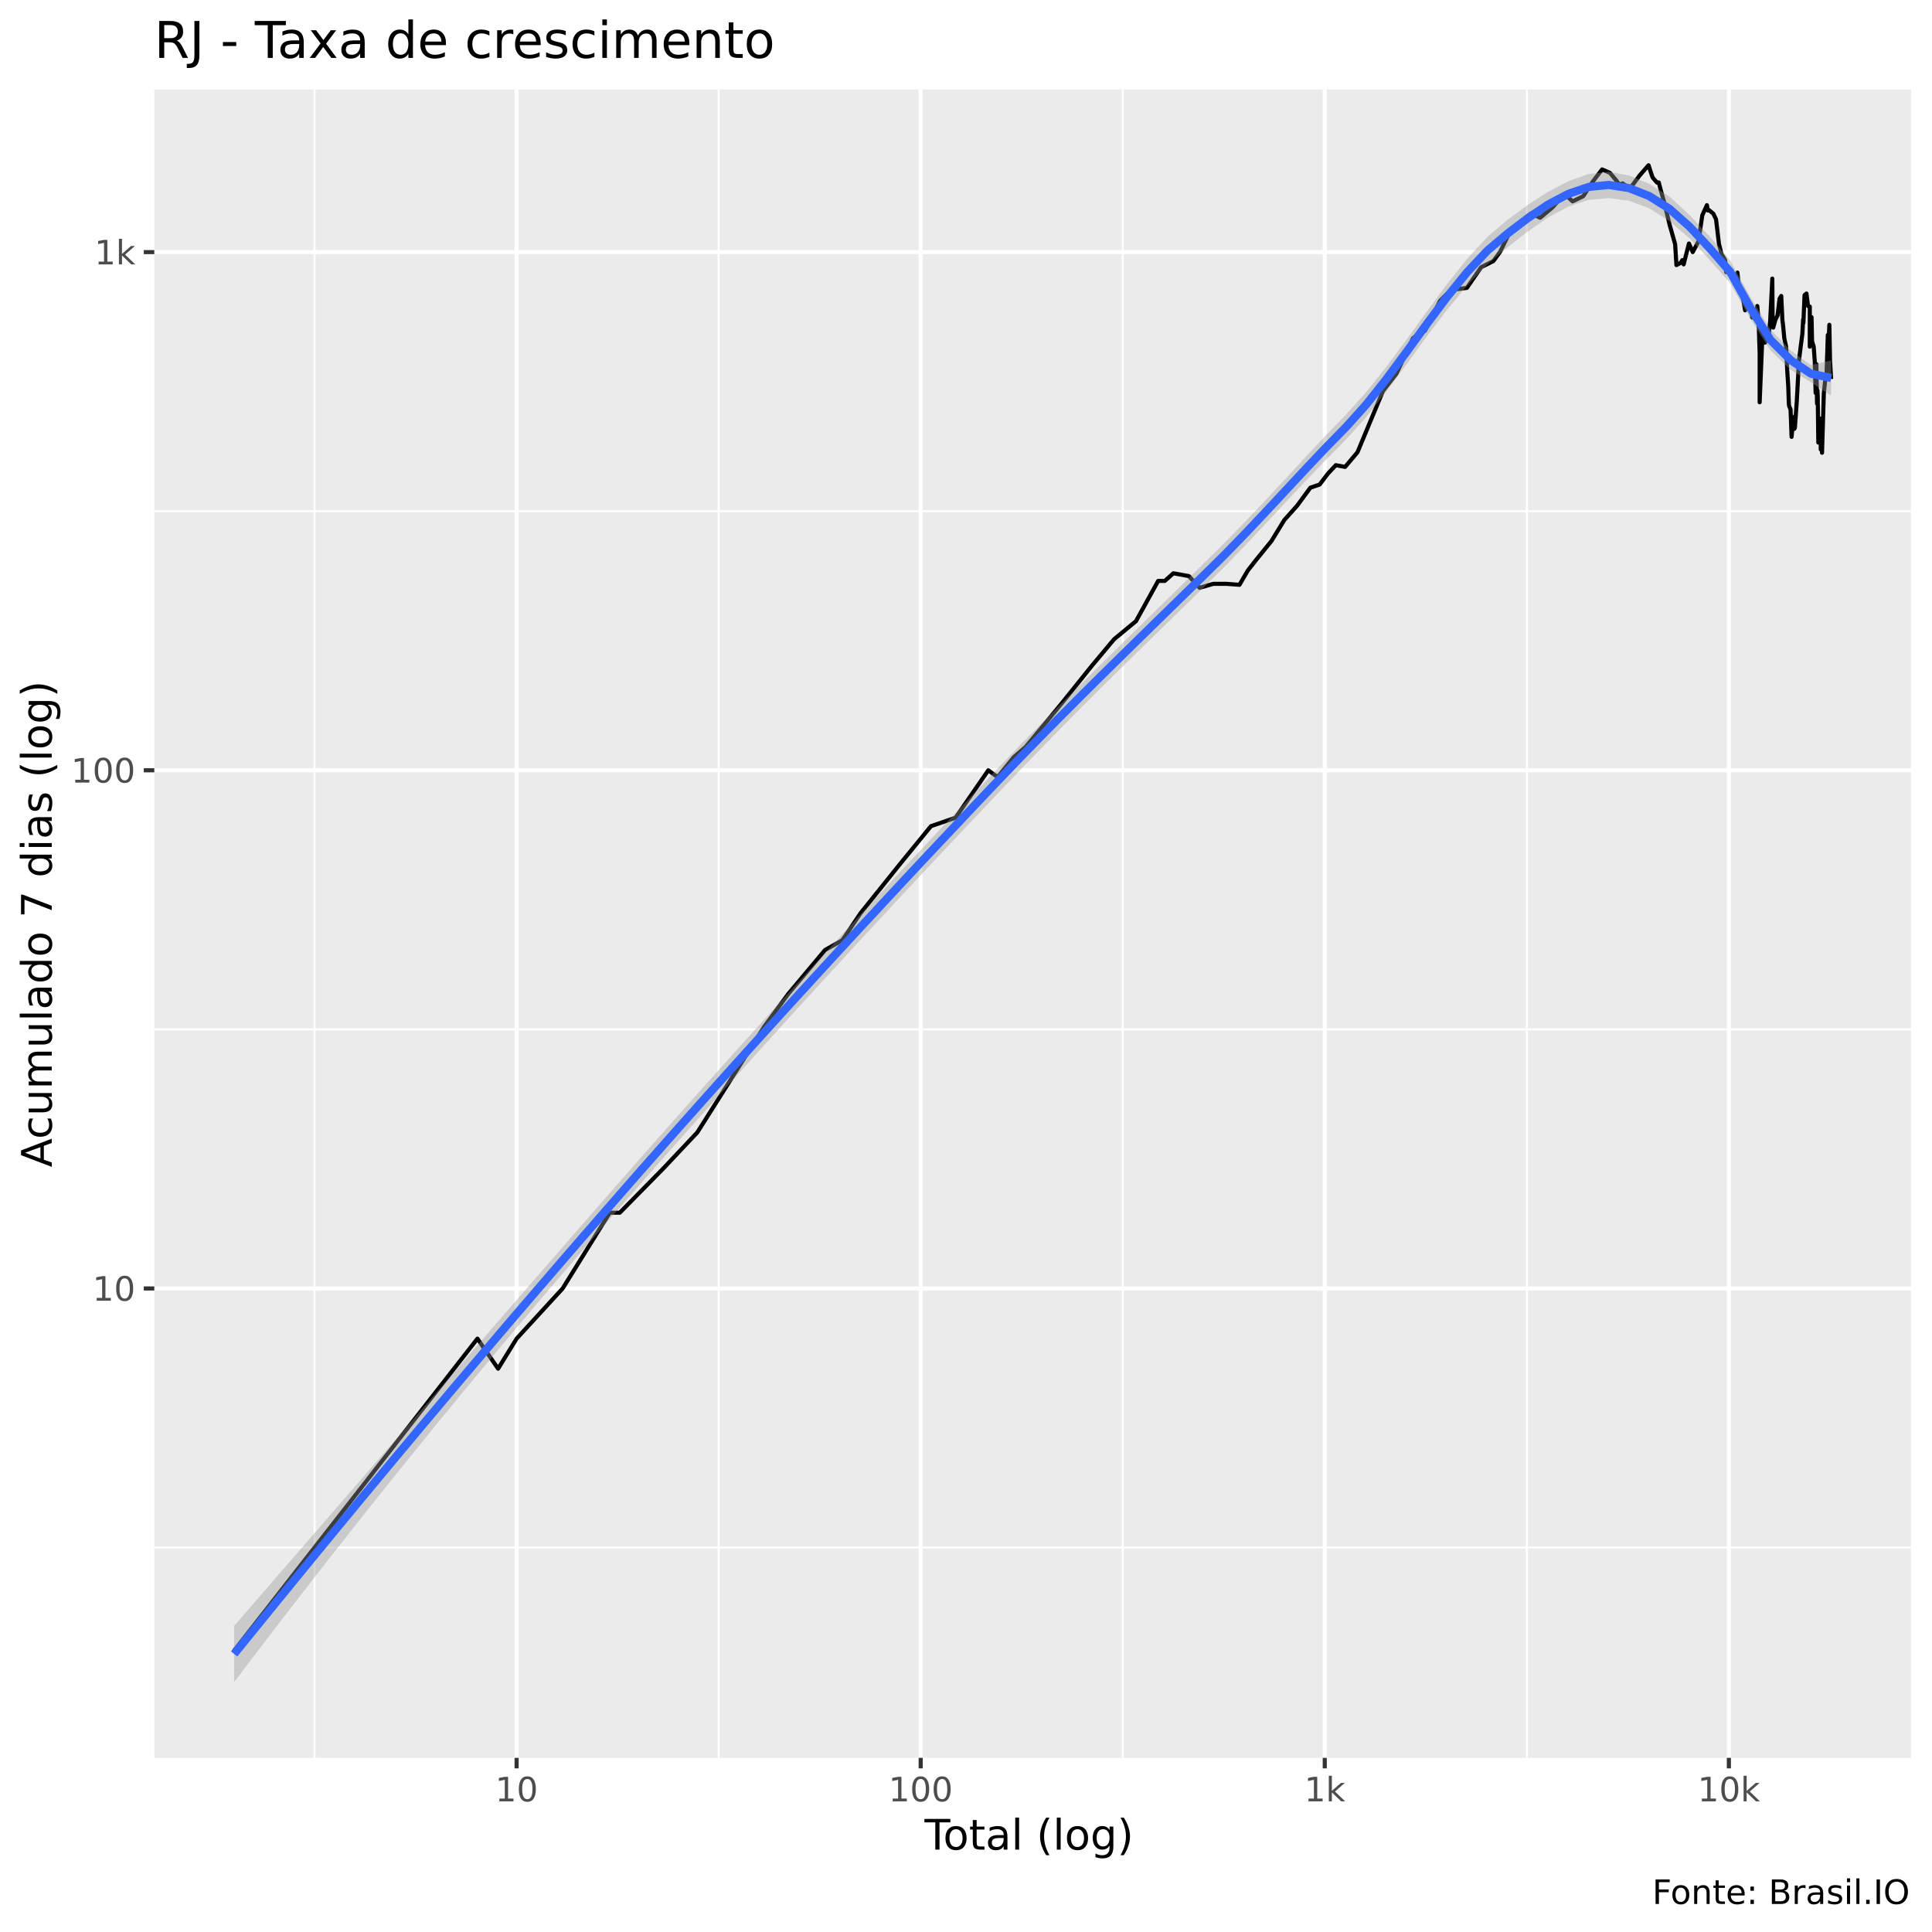
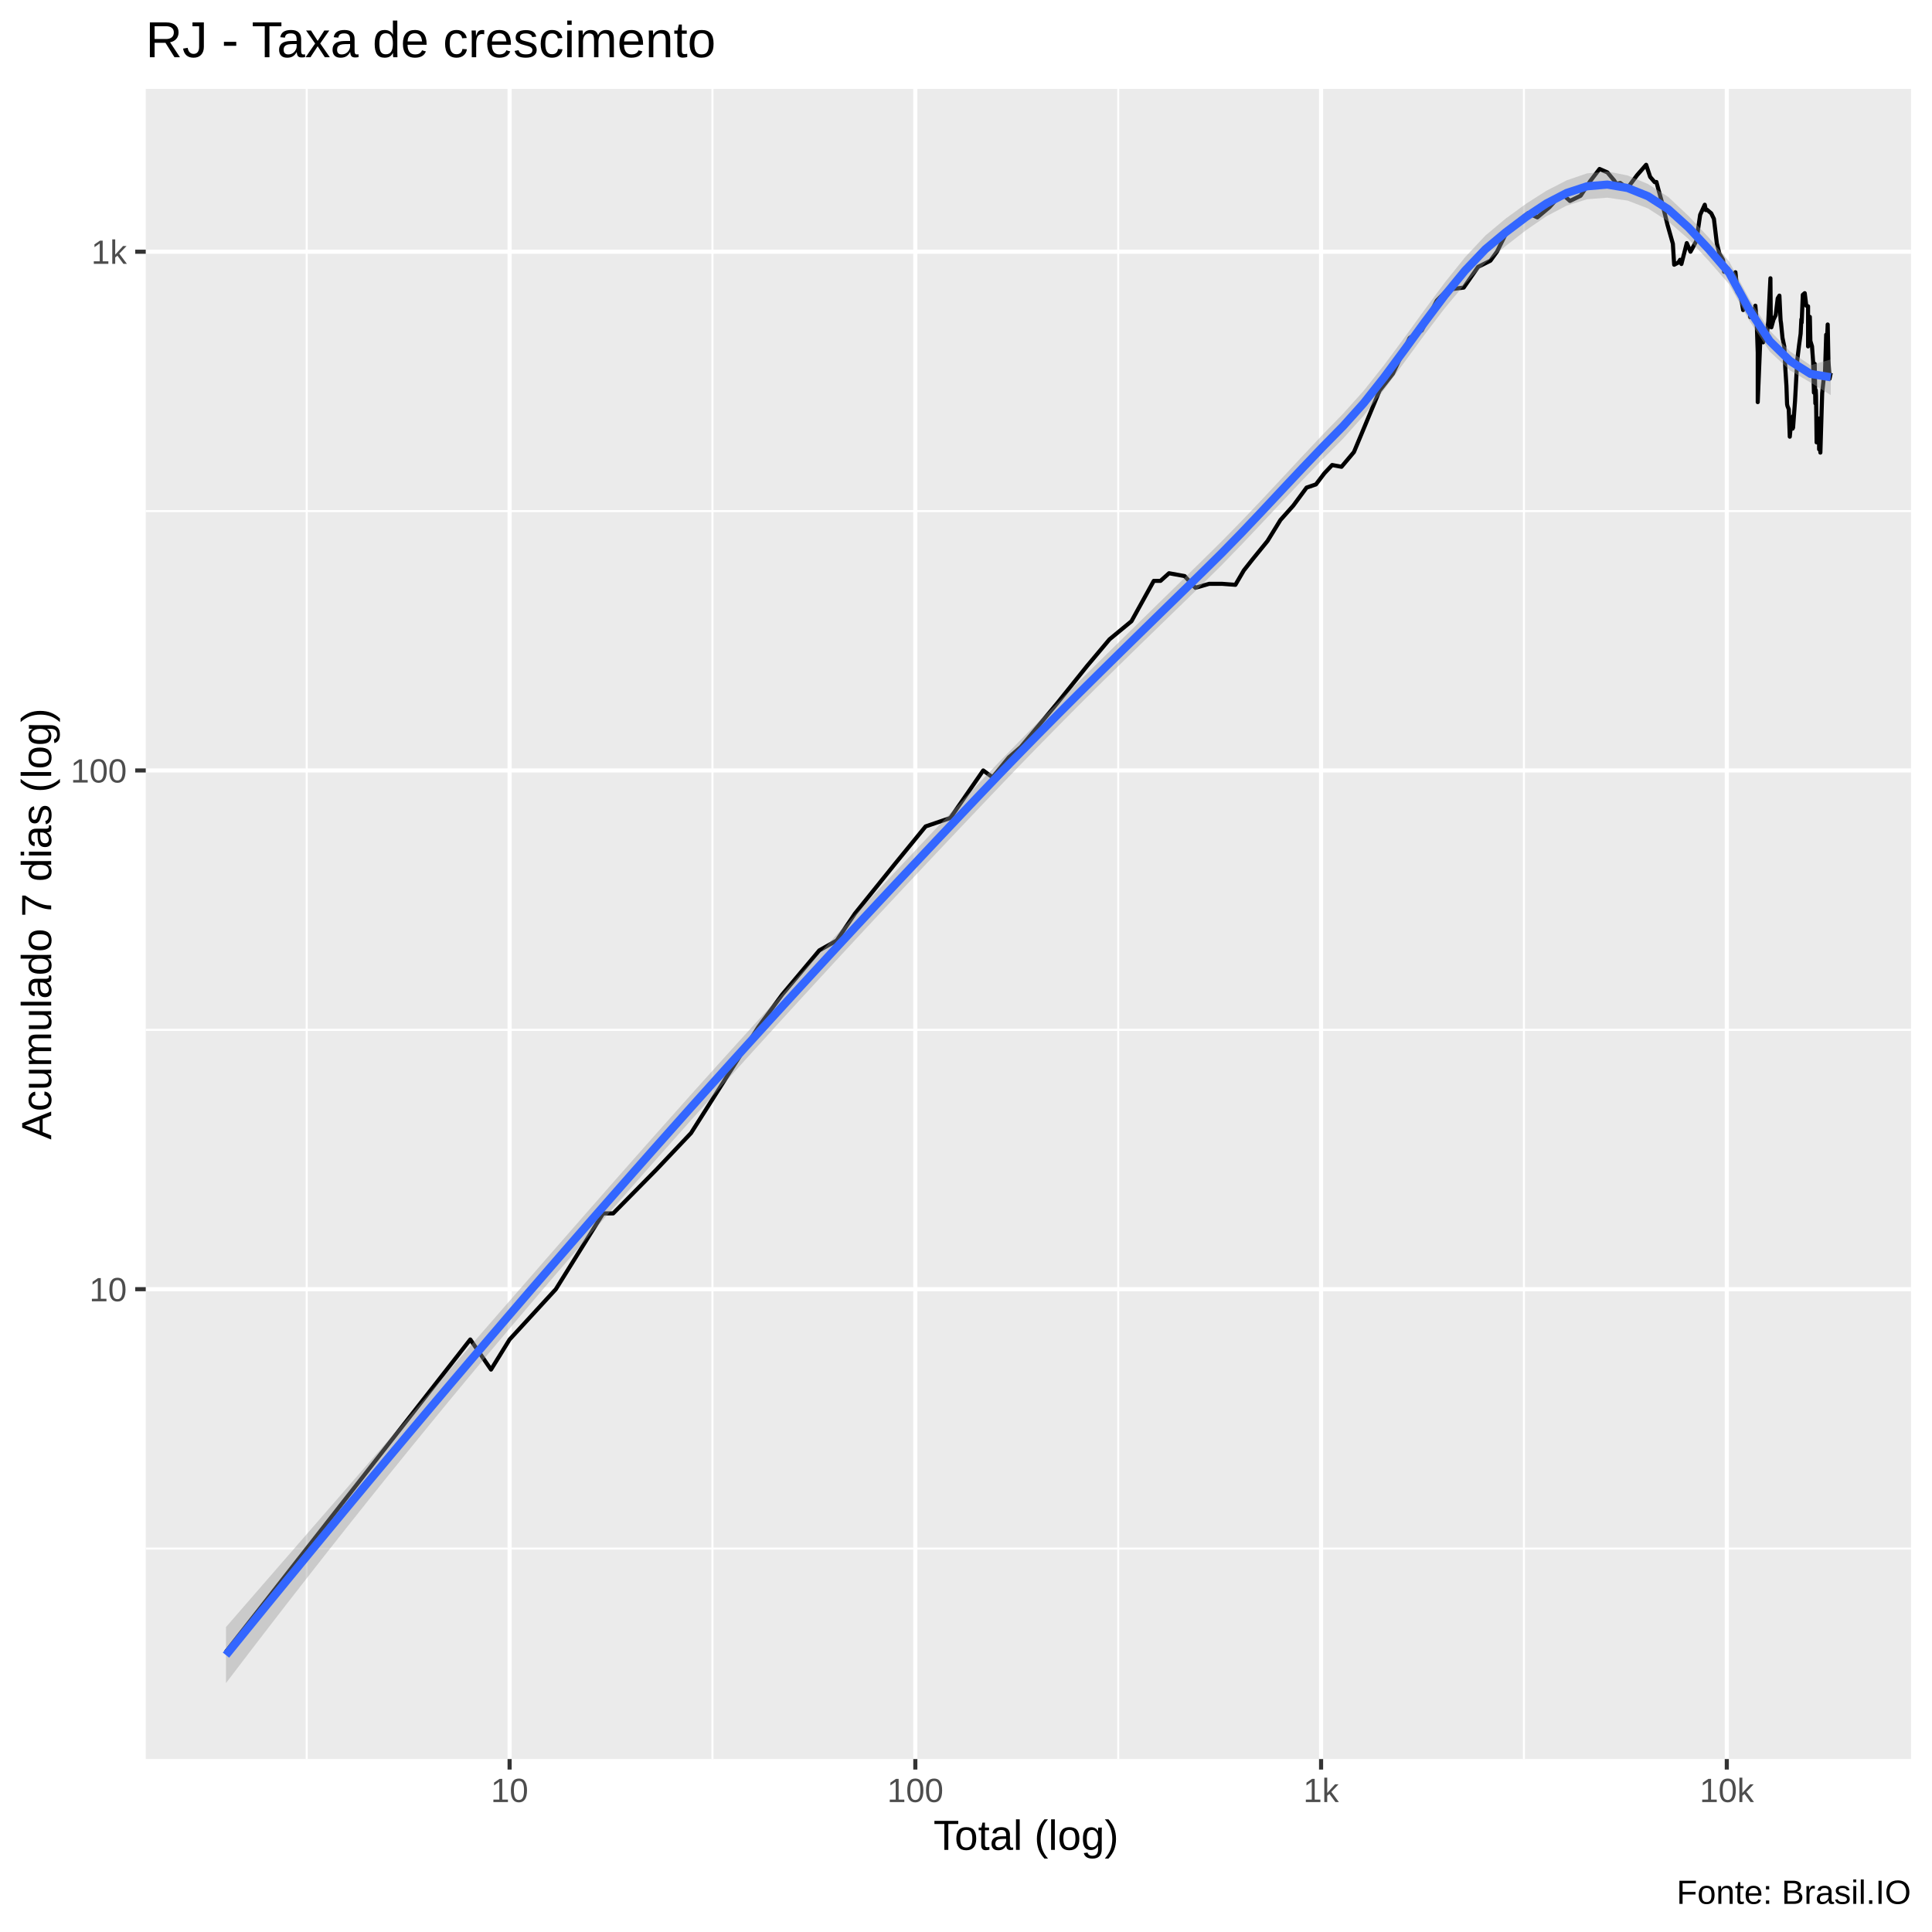
<svg xmlns="http://www.w3.org/2000/svg" viewBox="0 0 504.00 504.00">
  <defs>
    <style type="text/css">
    line, polyline, polygon, path, rect, circle {
      fill: none;
      stroke: #000000;
      stroke-linecap: round;
      stroke-linejoin: round;
      stroke-miterlimit: 10.00;
    }
  </style>
  </defs>
  <rect width="100%" height="100%" style="stroke: none; fill: #FFFFFF;" />
-   <rect x="0" y="0.00" width="504.00" height="504.00" style="stroke-width: 1.07; stroke: #FFFFFF; fill: #FFFFFF;" />
+   <rect x="-0" y="0.00" width="504.00" height="504.00" style="stroke-width: 1.07; stroke: #FFFFFF; fill: #FFFFFF;" />
  <defs>
-     <clipPath id="cpNDAuMjV8NDk4LjUyfDQ1OC41N3wyMy4zMw==">
-       <rect x="40.25" y="23.33" width="458.27" height="435.24" />
+     <clipPath id="cpMzguMDJ8NDk4LjUyfDQ1OC44OHwyMy4xOQ==">
+       <rect x="38.02" y="23.19" width="460.50" height="435.69" />
    </clipPath>
  </defs>
-   <rect x="40.25" y="23.33" width="458.27" height="435.24" style="stroke-width: 1.07; stroke: none; fill: #EBEBEB;" clip-path="url(#cpNDAuMjV8NDk4LjUyfDQ1OC41N3wyMy4zMw==)" />
-   <polyline points="40.25,403.70 498.52,403.70 " style="stroke-width: 0.53; stroke: #FFFFFF; stroke-linecap: butt;" clip-path="url(#cpNDAuMjV8NDk4LjUyfDQ1OC41N3wyMy4zMw==)" />
-   <polyline points="40.25,268.53 498.52,268.53 " style="stroke-width: 0.53; stroke: #FFFFFF; stroke-linecap: butt;" clip-path="url(#cpNDAuMjV8NDk4LjUyfDQ1OC41N3wyMy4zMw==)" />
-   <polyline points="40.25,133.35 498.52,133.35 " style="stroke-width: 0.53; stroke: #FFFFFF; stroke-linecap: butt;" clip-path="url(#cpNDAuMjV8NDk4LjUyfDQ1OC41N3wyMy4zMw==)" />
-   <polyline points="82.06,458.57 82.06,23.33 " style="stroke-width: 0.53; stroke: #FFFFFF; stroke-linecap: butt;" clip-path="url(#cpNDAuMjV8NDk4LjUyfDQ1OC41N3wyMy4zMw==)" />
-   <polyline points="187.47,458.57 187.47,23.33 " style="stroke-width: 0.53; stroke: #FFFFFF; stroke-linecap: butt;" clip-path="url(#cpNDAuMjV8NDk4LjUyfDQ1OC41N3wyMy4zMw==)" />
-   <polyline points="292.89,458.57 292.89,23.33 " style="stroke-width: 0.53; stroke: #FFFFFF; stroke-linecap: butt;" clip-path="url(#cpNDAuMjV8NDk4LjUyfDQ1OC41N3wyMy4zMw==)" />
-   <polyline points="398.30,458.57 398.30,23.33 " style="stroke-width: 0.53; stroke: #FFFFFF; stroke-linecap: butt;" clip-path="url(#cpNDAuMjV8NDk4LjUyfDQ1OC41N3wyMy4zMw==)" />
-   <polyline points="40.25,336.12 498.52,336.12 " style="stroke-width: 1.07; stroke: #FFFFFF; stroke-linecap: butt;" clip-path="url(#cpNDAuMjV8NDk4LjUyfDQ1OC41N3wyMy4zMw==)" />
-   <polyline points="40.25,200.94 498.52,200.94 " style="stroke-width: 1.07; stroke: #FFFFFF; stroke-linecap: butt;" clip-path="url(#cpNDAuMjV8NDk4LjUyfDQ1OC41N3wyMy4zMw==)" />
-   <polyline points="40.25,65.77 498.52,65.77 " style="stroke-width: 1.07; stroke: #FFFFFF; stroke-linecap: butt;" clip-path="url(#cpNDAuMjV8NDk4LjUyfDQ1OC41N3wyMy4zMw==)" />
-   <polyline points="134.77,458.57 134.77,23.33 " style="stroke-width: 1.07; stroke: #FFFFFF; stroke-linecap: butt;" clip-path="url(#cpNDAuMjV8NDk4LjUyfDQ1OC41N3wyMy4zMw==)" />
-   <polyline points="240.18,458.57 240.18,23.33 " style="stroke-width: 1.07; stroke: #FFFFFF; stroke-linecap: butt;" clip-path="url(#cpNDAuMjV8NDk4LjUyfDQ1OC41N3wyMy4zMw==)" />
-   <polyline points="345.59,458.57 345.59,23.33 " style="stroke-width: 1.07; stroke: #FFFFFF; stroke-linecap: butt;" clip-path="url(#cpNDAuMjV8NDk4LjUyfDQ1OC41N3wyMy4zMw==)" />
-   <polyline points="451.01,458.57 451.01,23.33 " style="stroke-width: 1.07; stroke: #FFFFFF; stroke-linecap: butt;" clip-path="url(#cpNDAuMjV8NDk4LjUyfDQ1OC41N3wyMy4zMw==)" />
-   <polyline points="61.08,430.60 61.08,430.60 79.65,406.79 79.65,406.79 92.82,389.91 111.38,366.10 124.55,349.21 129.94,357.05 134.77,349.21 146.78,336.12 159.06,316.36 161.68,316.36 172.90,304.96 181.90,295.42 199.36,267.83 205.61,259.31 215.24,247.82 219.75,245.27 224.50,238.21 234.84,225.33 242.85,215.53 249.28,213.31 257.82,200.94 260.24,202.73 264.47,197.52 267.60,194.82 277.10,183.32 284.80,173.72 290.63,166.76 296.34,162.04 302.13,151.54 303.87,151.54 306.10,149.55 310.14,150.29 312.94,153.34 316.53,152.30 319.86,152.30 323.34,152.56 325.52,148.82 327.74,145.99 331.69,141.13 335.03,135.67 338.37,131.93 341.83,127.23 344.25,126.40 346.46,123.50 348.48,121.35 350.90,121.80 354.13,117.97 360.80,101.94 364.25,97.54 368.60,88.24 370.26,87.13 371.73,86.29 375.65,78.50 378.46,75.66 382.66,75.10 386.39,69.71 389.58,68.10 391.32,65.71 393.57,61.14 397.08,57.51 399.37,55.70 401.78,56.80 404.96,54.14 407.96,50.77 408.98,51.37 410.25,52.53 413.02,51.18 415.51,47.37 417.94,44.20 419.99,45.10 421.74,47.20 422.32,48.11 423.32,47.85 425.16,49.25 427.70,45.81 430.05,43.11 431.10,46.27 432.26,47.63 432.72,47.59 433.22,49.51 434.21,53.05 435.57,58.70 436.99,63.69 437.33,69.15 438.40,68.59 438.88,67.86 439.21,68.96 440.60,63.52 441.58,65.77 443.09,62.96 444.08,56.15 445.28,53.52 445.54,54.92 445.84,54.82 446.96,55.75 447.66,57.21 448.42,63.58 449.08,66.24 450.03,67.86 450.17,69.15 450.31,70.98 451.37,70.22 451.91,71.76 452.50,73.14 453.24,71.11 453.78,76.35 453.96,75.45 454.10,75.31 454.87,78.79 455.25,80.96 455.85,80.13 456.52,80.35 457.03,80.20 457.07,82.81 457.30,80.66 457.90,83.21 458.42,79.83 458.77,83.92 459.04,92.06 459.04,104.95 459.79,86.79 459.96,87.81 460.46,89.37 461.01,87.89 461.35,87.89 461.78,83.84 462.34,72.68 462.43,84.97 462.58,85.46 463.14,83.44 463.71,82.27 464.23,77.92 464.67,77.20 464.94,82.81 464.99,83.68 465.10,84.40 465.47,88.24 465.94,90.43 466.22,96.45 466.50,100.76 466.64,104.84 466.67,105.53 466.76,105.99 467.10,106.81 467.37,113.96 467.74,109.97 468.04,108.98 468.10,111.87 468.21,108.61 468.23,111.61 468.73,104.61 469.30,94.02 469.80,89.98 470.18,87.13 470.38,83.37 470.45,84.24 470.75,76.99 471.25,76.57 471.66,79.83 472.12,79.98 472.12,90.43 472.57,82.73 472.60,83.84 472.71,89.02 473.14,90.43 473.42,94.31 473.64,102.49 473.84,94.98 474.01,105.30 474.12,101.83 474.19,103.26 474.34,115.45 474.68,112.00 474.95,109.22 474.98,117.26 475.26,111.48 475.27,116.42 475.31,118.11 475.78,102.60 476.21,98.56 476.50,97.54 476.82,87.38 476.98,91.15 477.09,87.81 477.22,84.73 477.40,94.02 477.69,98.87 " style="stroke-width: 1.07; stroke-linecap: butt;" clip-path="url(#cpNDAuMjV8NDk4LjUyfDQ1OC41N3wyMy4zMw==)" />
-   <polygon points="61.08,424.14 66.36,418.05 71.63,411.96 76.91,405.88 82.18,399.79 87.45,393.71 92.73,387.63 98.00,381.54 103.27,375.46 108.55,369.38 113.82,363.30 119.09,357.21 124.37,351.13 129.64,345.05 134.91,338.97 140.19,332.90 145.46,326.84 150.73,320.78 156.01,314.74 161.28,308.71 166.55,302.70 171.83,296.72 177.10,290.77 182.37,284.85 187.65,278.96 192.92,273.10 198.20,267.27 203.47,261.46 208.74,255.68 214.02,249.93 219.29,244.20 224.56,238.49 229.84,232.81 235.11,227.15 240.38,221.51 245.66,215.90 250.93,210.31 256.20,204.74 261.48,199.20 266.75,193.75 272.02,188.39 277.30,183.10 282.57,177.87 287.84,172.67 293.12,167.48 298.39,162.31 303.67,157.13 308.94,151.96 314.21,146.78 319.49,141.57 324.76,136.17 330.03,130.60 335.31,124.93 340.58,119.22 345.85,113.59 351.13,108.15 356.40,102.30 361.67,95.67 366.95,88.56 372.22,81.26 377.49,74.11 382.77,67.48 388.04,61.78 393.31,57.30 398.59,53.42 403.86,50.02 409.13,47.26 414.41,45.39 419.68,44.81 424.96,45.77 430.23,47.95 435.50,51.25 440.78,56.13 446.05,61.74 451.32,67.90 456.60,77.45 461.87,85.95 467.14,91.44 472.42,95.24 477.69,94.01 477.69,103.20 472.42,99.74 467.14,96.47 461.87,91.42 456.60,83.14 451.32,73.84 446.05,67.87 440.78,62.19 435.50,57.69 430.23,54.34 424.96,52.38 419.68,51.68 414.41,52.16 409.13,53.88 403.86,56.70 398.59,60.36 393.31,64.49 388.04,68.95 382.77,74.45 377.49,80.81 372.22,87.75 366.95,94.97 361.67,102.11 356.40,108.81 351.13,114.67 345.85,120.01 340.58,125.50 335.31,131.11 330.03,136.76 324.76,142.36 319.49,147.82 314.21,153.04 308.94,158.18 303.67,163.31 298.39,168.45 293.12,173.61 287.84,178.82 282.57,184.08 277.30,189.40 272.02,194.79 266.75,200.24 261.48,205.75 256.20,211.31 250.93,216.88 245.66,222.48 240.38,228.10 235.11,233.74 229.84,239.40 224.56,245.09 219.29,250.81 214.02,256.55 208.74,262.31 203.47,268.11 198.20,273.93 192.92,279.78 187.65,285.65 182.37,291.56 177.10,297.49 171.83,303.45 166.55,309.44 161.28,315.47 156.01,321.53 150.73,327.63 145.46,333.78 140.19,339.96 134.91,346.20 129.64,352.48 124.37,358.81 119.09,365.19 113.82,371.62 108.55,378.11 103.27,384.64 98.00,391.23 92.73,397.88 87.45,404.57 82.18,411.32 76.91,418.11 71.63,424.95 66.36,431.85 61.08,438.79 " style="stroke-width: 0.00; stroke: none; fill: #999999; fill-opacity: 0.40;" clip-path="url(#cpNDAuMjV8NDk4LjUyfDQ1OC41N3wyMy4zMw==)" />
-   <polyline points="61.08,424.14 66.36,418.05 71.63,411.96 76.91,405.88 82.18,399.79 87.45,393.71 92.73,387.63 98.00,381.54 103.27,375.46 108.55,369.38 113.82,363.30 119.09,357.21 124.37,351.13 129.64,345.05 134.91,338.97 140.19,332.90 145.46,326.84 150.73,320.78 156.01,314.74 161.28,308.71 166.55,302.70 171.83,296.72 177.10,290.77 182.37,284.85 187.65,278.96 192.92,273.10 198.20,267.27 203.47,261.46 208.74,255.68 214.02,249.93 219.29,244.20 224.56,238.49 229.84,232.81 235.11,227.15 240.38,221.51 245.66,215.90 250.93,210.31 256.20,204.74 261.48,199.20 266.75,193.75 272.02,188.39 277.30,183.10 282.57,177.87 287.84,172.67 293.12,167.48 298.39,162.31 303.67,157.13 308.94,151.96 314.21,146.78 319.49,141.57 324.76,136.17 330.03,130.60 335.31,124.93 340.58,119.22 345.85,113.59 351.13,108.15 356.40,102.30 361.67,95.67 366.95,88.56 372.22,81.26 377.49,74.11 382.77,67.48 388.04,61.78 393.31,57.30 398.59,53.42 403.86,50.02 409.13,47.26 414.41,45.39 419.68,44.81 424.96,45.77 430.23,47.95 435.50,51.25 440.78,56.13 446.05,61.74 451.32,67.90 456.60,77.45 461.87,85.95 467.14,91.44 472.42,95.24 477.69,94.01 " style="stroke-width: 2.13; stroke: none;" clip-path="url(#cpNDAuMjV8NDk4LjUyfDQ1OC41N3wyMy4zMw==)" />
-   <polyline points="477.69,103.20 472.42,99.74 467.14,96.47 461.87,91.42 456.60,83.14 451.32,73.84 446.05,67.87 440.78,62.19 435.50,57.69 430.23,54.34 424.96,52.38 419.68,51.68 414.41,52.16 409.13,53.88 403.86,56.70 398.59,60.36 393.31,64.49 388.04,68.95 382.77,74.45 377.49,80.81 372.22,87.75 366.95,94.97 361.67,102.11 356.40,108.81 351.13,114.67 345.85,120.01 340.58,125.50 335.31,131.11 330.03,136.76 324.76,142.36 319.49,147.82 314.21,153.04 308.94,158.18 303.67,163.31 298.39,168.45 293.12,173.61 287.84,178.82 282.57,184.08 277.30,189.40 272.02,194.79 266.75,200.24 261.48,205.75 256.20,211.31 250.93,216.88 245.66,222.48 240.38,228.10 235.11,233.74 229.84,239.40 224.56,245.09 219.29,250.81 214.02,256.55 208.74,262.31 203.47,268.11 198.20,273.93 192.92,279.78 187.65,285.65 182.37,291.56 177.10,297.49 171.83,303.45 166.55,309.44 161.28,315.47 156.01,321.53 150.73,327.63 145.46,333.78 140.19,339.96 134.91,346.20 129.64,352.48 124.37,358.81 119.09,365.19 113.82,371.62 108.55,378.11 103.27,384.64 98.00,391.23 92.73,397.88 87.45,404.57 82.18,411.32 76.91,418.11 71.63,424.95 66.36,431.85 61.08,438.79 " style="stroke-width: 2.13; stroke: none;" clip-path="url(#cpNDAuMjV8NDk4LjUyfDQ1OC41N3wyMy4zMw==)" />
-   <polyline points="61.08,431.46 66.36,424.95 71.63,418.46 76.91,411.99 82.18,405.55 87.45,399.14 92.73,392.75 98.00,386.39 103.27,380.05 108.55,373.74 113.82,367.46 119.09,361.20 124.37,354.97 129.64,348.76 134.91,342.58 140.19,336.43 145.46,330.31 150.73,324.21 156.01,318.14 161.28,312.09 166.55,306.07 171.83,300.09 177.10,294.13 182.37,288.21 187.65,282.31 192.92,276.44 198.20,270.60 203.47,264.78 208.74,259.00 214.02,253.24 219.29,247.50 224.56,241.79 229.84,236.11 235.11,230.44 240.38,224.80 245.66,219.19 250.93,213.60 256.20,208.02 261.48,202.47 266.75,196.99 272.02,191.59 277.30,186.25 282.57,180.97 287.84,175.74 293.12,170.55 298.39,165.38 303.67,160.22 308.94,155.07 314.21,149.91 319.49,144.69 324.76,139.27 330.03,133.68 335.31,128.02 340.58,122.36 345.85,116.80 351.13,111.41 356.40,105.55 361.67,98.89 366.95,91.76 372.22,84.50 377.49,77.46 382.77,70.96 388.04,65.36 393.31,60.90 398.59,56.89 403.86,53.36 409.13,50.57 414.41,48.77 419.68,48.25 424.96,49.07 430.23,51.15 435.50,54.47 440.78,59.16 446.05,64.81 451.32,70.87 456.60,80.29 461.87,88.68 467.14,93.95 472.42,97.49 477.69,98.60 " style="stroke-width: 2.13; stroke: #3366FF; stroke-linecap: butt;" clip-path="url(#cpNDAuMjV8NDk4LjUyfDQ1OC41N3wyMy4zMw==)" />
+   <rect x="38.02" y="23.19" width="460.50" height="435.69" style="stroke-width: 1.07; stroke: none; fill: #EBEBEB;" clip-path="url(#cpMzguMDJ8NDk4LjUyfDQ1OC44OHwyMy4xOQ==)" />
+   <polyline points="38.02,403.97 498.52,403.97 " style="stroke-width: 0.53; stroke: #FFFFFF; stroke-linecap: butt;" clip-path="url(#cpMzguMDJ8NDk4LjUyfDQ1OC44OHwyMy4xOQ==)" />
+   <polyline points="38.02,268.65 498.52,268.65 " style="stroke-width: 0.53; stroke: #FFFFFF; stroke-linecap: butt;" clip-path="url(#cpMzguMDJ8NDk4LjUyfDQ1OC44OHwyMy4xOQ==)" />
+   <polyline points="38.02,133.33 498.52,133.33 " style="stroke-width: 0.53; stroke: #FFFFFF; stroke-linecap: butt;" clip-path="url(#cpMzguMDJ8NDk4LjUyfDQ1OC44OHwyMy4xOQ==)" />
+   <polyline points="80.01,458.88 80.01,23.19 " style="stroke-width: 0.53; stroke: #FFFFFF; stroke-linecap: butt;" clip-path="url(#cpMzguMDJ8NDk4LjUyfDQ1OC44OHwyMy4xOQ==)" />
+   <polyline points="185.86,458.88 185.86,23.19 " style="stroke-width: 0.53; stroke: #FFFFFF; stroke-linecap: butt;" clip-path="url(#cpMzguMDJ8NDk4LjUyfDQ1OC44OHwyMy4xOQ==)" />
+   <polyline points="291.71,458.88 291.71,23.19 " style="stroke-width: 0.53; stroke: #FFFFFF; stroke-linecap: butt;" clip-path="url(#cpMzguMDJ8NDk4LjUyfDQ1OC44OHwyMy4xOQ==)" />
+   <polyline points="397.55,458.88 397.55,23.19 " style="stroke-width: 0.53; stroke: #FFFFFF; stroke-linecap: butt;" clip-path="url(#cpMzguMDJ8NDk4LjUyfDQ1OC44OHwyMy4xOQ==)" />
+   <polyline points="38.02,336.31 498.52,336.31 " style="stroke-width: 1.07; stroke: #FFFFFF; stroke-linecap: butt;" clip-path="url(#cpMzguMDJ8NDk4LjUyfDQ1OC44OHwyMy4xOQ==)" />
+   <polyline points="38.02,200.99 498.52,200.99 " style="stroke-width: 1.07; stroke: #FFFFFF; stroke-linecap: butt;" clip-path="url(#cpMzguMDJ8NDk4LjUyfDQ1OC44OHwyMy4xOQ==)" />
+   <polyline points="38.02,65.67 498.52,65.67 " style="stroke-width: 1.07; stroke: #FFFFFF; stroke-linecap: butt;" clip-path="url(#cpMzguMDJ8NDk4LjUyfDQ1OC44OHwyMy4xOQ==)" />
+   <polyline points="132.94,458.88 132.94,23.19 " style="stroke-width: 1.07; stroke: #FFFFFF; stroke-linecap: butt;" clip-path="url(#cpMzguMDJ8NDk4LjUyfDQ1OC44OHwyMy4xOQ==)" />
+   <polyline points="238.78,458.88 238.78,23.19 " style="stroke-width: 1.07; stroke: #FFFFFF; stroke-linecap: butt;" clip-path="url(#cpMzguMDJ8NDk4LjUyfDQ1OC44OHwyMy4xOQ==)" />
+   <polyline points="344.63,458.88 344.63,23.19 " style="stroke-width: 1.07; stroke: #FFFFFF; stroke-linecap: butt;" clip-path="url(#cpMzguMDJ8NDk4LjUyfDQ1OC44OHwyMy4xOQ==)" />
+   <polyline points="450.47,458.88 450.47,23.19 " style="stroke-width: 1.07; stroke: #FFFFFF; stroke-linecap: butt;" clip-path="url(#cpMzguMDJ8NDk4LjUyfDQ1OC44OHwyMy4xOQ==)" />
+   <polyline points="58.95,430.90 58.95,430.90 77.59,407.07 77.59,407.07 90.82,390.16 109.46,366.34 122.68,349.43 128.09,357.28 132.94,349.43 145.00,336.31 157.33,316.54 159.96,316.54 171.22,305.13 180.27,295.58 197.80,267.96 204.08,259.42 213.74,247.92 218.27,245.36 223.04,238.30 233.43,225.41 241.46,215.59 247.92,213.38 256.49,200.99 258.93,202.78 263.18,197.57 266.31,194.86 275.86,183.36 283.58,173.74 289.44,166.78 295.17,162.05 300.99,151.53 302.74,151.53 304.97,149.54 309.03,150.28 311.84,153.34 315.44,152.30 318.79,152.30 322.28,152.56 324.47,148.81 326.70,145.98 330.66,141.12 334.03,135.65 337.37,131.91 340.85,127.20 343.28,126.37 345.49,123.47 347.52,121.31 349.96,121.77 353.20,117.93 359.90,101.88 363.36,97.48 367.73,88.16 369.40,87.05 370.88,86.21 374.81,78.42 377.63,75.57 381.84,75.02 385.59,69.62 388.80,68.01 390.54,65.61 392.80,61.04 396.33,57.41 398.63,55.60 401.05,56.70 404.23,54.03 407.25,50.66 408.27,51.26 409.55,52.42 412.33,51.07 414.83,47.26 417.27,44.08 419.33,44.98 421.09,47.08 421.67,47.99 422.67,47.73 424.52,49.13 427.07,45.69 429.43,42.99 430.48,46.15 431.65,47.51 432.11,47.47 432.62,49.40 433.60,52.93 434.98,58.59 436.40,63.59 436.74,69.06 437.81,68.50 438.29,67.77 438.63,68.87 440.03,63.42 441.00,65.67 442.53,62.86 443.52,56.04 444.72,53.41 444.99,54.81 445.29,54.71 446.41,55.65 447.11,57.10 447.87,63.48 448.54,66.14 449.49,67.77 449.64,69.06 449.77,70.89 450.84,70.13 451.38,71.67 451.98,73.05 452.72,71.02 453.26,76.27 453.44,75.36 453.58,75.22 454.36,78.71 454.73,80.88 455.33,80.05 456.01,80.27 456.52,80.12 456.56,82.74 456.80,80.58 457.39,83.13 457.92,79.75 458.27,83.85 458.54,91.99 458.54,104.90 459.29,86.72 459.47,87.73 459.96,89.30 460.52,87.82 460.86,87.82 461.30,83.77 461.85,72.59 461.95,84.90 462.09,85.39 462.65,83.37 463.23,82.19 463.75,77.84 464.19,77.12 464.46,82.74 464.51,83.61 464.62,84.33 465.00,88.16 465.46,90.36 465.75,96.38 466.03,100.70 466.17,104.78 466.20,105.47 466.30,105.94 466.63,106.76 466.90,113.92 467.28,109.92 467.58,108.93 467.64,111.82 467.75,108.56 467.76,111.56 468.27,104.56 468.85,93.96 469.34,89.91 469.73,87.05 469.92,83.29 470.00,84.17 470.30,76.91 470.80,76.48 471.21,79.75 471.67,79.90 471.67,90.36 472.13,82.66 472.16,83.77 472.27,88.94 472.70,90.36 472.98,94.24 473.20,102.43 473.40,94.91 473.57,105.24 473.68,101.78 473.75,103.21 473.90,115.41 474.24,111.95 474.52,109.17 474.55,117.22 474.83,111.44 474.84,116.37 474.88,118.07 475.35,102.54 475.78,98.50 476.08,97.48 476.40,87.31 476.55,91.08 476.66,87.73 476.79,84.65 476.98,93.96 477.27,98.81 477.59,97.28 " style="stroke-width: 1.07; stroke-linecap: butt;" clip-path="url(#cpMzguMDJ8NDk4LjUyfDQ1OC44OHwyMy4xOQ==)" />
+   <polygon points="58.95,424.46 64.25,418.35 69.55,412.25 74.85,406.15 80.15,400.06 85.45,393.96 90.75,387.87 96.05,381.77 101.35,375.68 106.65,369.58 111.95,363.49 117.24,357.40 122.54,351.30 127.84,345.21 133.14,339.12 138.44,333.04 143.74,326.96 149.04,320.90 154.34,314.84 159.64,308.80 164.94,302.79 170.24,296.80 175.54,290.84 180.83,284.91 186.13,279.01 191.43,273.14 196.73,267.30 202.03,261.48 207.33,255.69 212.63,249.93 217.93,244.19 223.23,238.48 228.53,232.79 233.83,227.12 239.13,221.47 244.43,215.85 249.72,210.25 255.02,204.67 260.32,199.12 265.62,193.66 270.92,188.28 276.22,182.97 281.52,177.72 286.82,172.49 292.12,167.29 297.42,162.09 302.72,156.90 308.02,151.71 313.31,146.52 318.61,141.29 323.91,135.88 329.21,130.31 334.51,124.64 339.81,118.94 345.11,113.31 350.41,107.87 355.71,101.97 361.01,95.30 366.31,88.16 371.61,80.84 376.90,73.70 382.20,67.09 387.50,61.44 392.80,57.01 398.10,53.15 403.40,49.77 408.70,47.04 414.00,45.23 419.30,44.73 424.60,45.77 429.90,48.00 435.20,51.37 440.49,56.34 445.79,62.00 451.09,68.22 456.39,78.08 461.69,86.25 466.99,91.68 472.29,95.28 477.59,93.77 477.59,103.07 472.29,99.78 466.99,96.65 461.69,91.73 456.39,83.71 451.09,74.16 445.79,68.09 440.49,62.37 435.20,57.78 429.90,54.37 424.60,52.33 419.30,51.57 414.00,51.98 408.70,53.64 403.40,56.41 398.10,60.05 392.80,64.16 387.50,68.59 382.20,74.05 376.90,80.39 371.61,87.33 366.31,94.56 361.01,101.73 355.71,108.47 350.41,114.38 345.11,119.73 339.81,125.21 334.51,130.81 329.21,136.45 323.91,142.05 318.61,147.52 313.31,152.75 308.02,157.90 302.72,163.05 297.42,168.21 292.12,173.39 286.82,178.62 281.52,183.90 276.22,189.24 270.92,194.64 265.62,200.10 260.32,205.63 255.02,211.20 249.72,216.79 244.43,222.39 239.13,228.02 233.83,233.67 228.53,239.35 223.23,245.05 217.93,250.77 212.63,256.52 207.33,262.30 202.03,268.10 196.73,273.94 191.43,279.79 186.13,285.68 180.83,291.60 175.54,297.54 170.24,303.51 164.94,309.51 159.64,315.55 154.34,321.62 149.04,327.74 143.74,333.89 138.44,340.09 133.14,346.33 127.84,352.62 122.54,358.96 117.24,365.35 111.95,371.80 106.65,378.30 101.35,384.84 96.05,391.45 90.75,398.10 85.45,404.80 80.15,411.56 74.85,418.36 69.55,425.22 64.25,432.12 58.95,439.07 " style="stroke-width: 0.00; stroke: none; fill: #999999; fill-opacity: 0.40;" clip-path="url(#cpMzguMDJ8NDk4LjUyfDQ1OC44OHwyMy4xOQ==)" />
+   <polyline points="58.95,424.46 64.25,418.35 69.55,412.25 74.85,406.15 80.15,400.06 85.45,393.96 90.75,387.87 96.05,381.77 101.35,375.68 106.65,369.58 111.95,363.49 117.24,357.40 122.54,351.30 127.84,345.21 133.14,339.12 138.44,333.04 143.74,326.96 149.04,320.90 154.34,314.84 159.64,308.80 164.94,302.79 170.24,296.80 175.54,290.84 180.83,284.91 186.13,279.01 191.43,273.14 196.73,267.30 202.03,261.48 207.33,255.69 212.63,249.93 217.93,244.19 223.23,238.48 228.53,232.79 233.83,227.12 239.13,221.47 244.43,215.85 249.72,210.25 255.02,204.67 260.32,199.12 265.62,193.66 270.92,188.28 276.22,182.97 281.52,177.72 286.82,172.49 292.12,167.29 297.42,162.09 302.72,156.90 308.02,151.71 313.31,146.52 318.61,141.29 323.91,135.88 329.21,130.31 334.51,124.64 339.81,118.94 345.11,113.31 350.41,107.87 355.71,101.97 361.01,95.30 366.31,88.16 371.61,80.84 376.90,73.70 382.20,67.09 387.50,61.44 392.80,57.01 398.10,53.15 403.40,49.77 408.70,47.04 414.00,45.23 419.30,44.73 424.60,45.77 429.90,48.00 435.20,51.37 440.49,56.34 445.79,62.00 451.09,68.22 456.39,78.08 461.69,86.25 466.99,91.68 472.29,95.28 477.59,93.77 " style="stroke-width: 2.13; stroke: none;" clip-path="url(#cpMzguMDJ8NDk4LjUyfDQ1OC44OHwyMy4xOQ==)" />
+   <polyline points="477.59,103.07 472.29,99.78 466.99,96.65 461.69,91.73 456.39,83.71 451.09,74.16 445.79,68.09 440.49,62.37 435.20,57.78 429.90,54.37 424.60,52.33 419.30,51.57 414.00,51.98 408.70,53.64 403.40,56.41 398.10,60.05 392.80,64.16 387.50,68.59 382.20,74.05 376.90,80.39 371.61,87.33 366.31,94.56 361.01,101.73 355.71,108.47 350.41,114.38 345.11,119.73 339.81,125.21 334.51,130.81 329.21,136.45 323.91,142.05 318.61,147.52 313.31,152.75 308.02,157.90 302.72,163.05 297.42,168.21 292.12,173.39 286.82,178.62 281.52,183.90 276.22,189.24 270.92,194.64 265.62,200.10 260.32,205.63 255.02,211.20 249.72,216.79 244.43,222.39 239.13,228.02 233.83,233.67 228.53,239.35 223.23,245.05 217.93,250.77 212.63,256.52 207.33,262.30 202.03,268.10 196.73,273.94 191.43,279.79 186.13,285.68 180.83,291.60 175.54,297.54 170.24,303.51 164.94,309.51 159.64,315.55 154.34,321.62 149.04,327.74 143.74,333.89 138.44,340.09 133.14,346.33 127.84,352.62 122.54,358.96 117.24,365.35 111.95,371.80 106.65,378.30 101.35,384.84 96.05,391.45 90.75,398.10 85.45,404.80 80.15,411.56 74.85,418.36 69.55,425.22 64.25,432.12 58.95,439.07 " style="stroke-width: 2.13; stroke: none;" clip-path="url(#cpMzguMDJ8NDk4LjUyfDQ1OC44OHwyMy4xOQ==)" />
+   <polyline points="58.95,431.77 64.25,425.24 69.55,418.73 74.85,412.26 80.15,405.81 85.45,399.38 90.75,392.98 96.05,386.61 101.35,380.26 106.65,373.94 111.95,367.64 117.24,361.37 122.54,355.13 127.84,348.92 133.14,342.73 138.44,336.56 143.74,330.43 149.04,324.32 154.34,318.23 159.64,312.18 164.94,306.15 170.24,300.15 175.54,294.19 180.83,288.25 186.13,282.35 191.43,276.47 196.73,270.62 202.03,264.79 207.33,259.00 212.63,253.23 217.93,247.48 223.23,241.76 228.53,236.07 233.83,230.39 239.13,224.75 244.43,219.12 249.72,213.52 255.02,207.93 260.32,202.37 265.62,196.88 270.92,191.46 276.22,186.11 281.52,180.81 286.82,175.56 292.12,170.34 297.42,165.15 302.72,159.97 308.02,154.80 313.31,149.63 318.61,144.40 323.91,138.97 329.21,133.38 334.51,127.72 339.81,122.08 345.11,116.52 350.41,111.13 355.71,105.22 361.01,98.52 366.31,91.36 371.61,84.09 376.90,77.04 382.20,70.57 387.50,65.01 392.80,60.59 398.10,56.60 403.40,53.09 408.70,50.34 414.00,48.60 419.30,48.15 424.60,49.05 429.90,51.18 435.20,54.58 440.49,59.35 445.79,65.04 451.09,71.19 456.39,80.90 461.69,88.99 466.99,94.17 472.29,97.53 477.59,98.42 " style="stroke-width: 2.13; stroke: #3366FF; stroke-linecap: butt;" clip-path="url(#cpMzguMDJ8NDk4LjUyfDQ1OC44OHwyMy4xOQ==)" />
  <defs>
    <clipPath id="cpMC4wMHw1MDQuMDB8NTA0LjAwfDAuMDA=">
      <rect x="0.00" y="0.00" width="504.00" height="504.00" />
    </clipPath>
  </defs>
  <g clip-path="url(#cpMC4wMHw1MDQuMDB8NTA0LjAwfDAuMDA=)">
-     <text x="24.13" y="339.32" style="font-size: 8.80px; fill: #4D4D4D; font-family: DejaVu Sans;" textLength="11.20px" lengthAdjust="spacingAndGlyphs">10</text>
+     <text x="23.30" y="339.46" style="font-size: 8.80px; fill: #4D4D4D; font-family: Arial;" textLength="9.79px" lengthAdjust="spacingAndGlyphs">10</text>
  </g>
  <g clip-path="url(#cpMC4wMHw1MDQuMDB8NTA0LjAwfDAuMDA=)">
-     <text x="18.53" y="204.15" style="font-size: 8.80px; fill: #4D4D4D; font-family: DejaVu Sans;" textLength="16.80px" lengthAdjust="spacingAndGlyphs">100</text>
+     <text x="18.41" y="204.14" style="font-size: 8.80px; fill: #4D4D4D; font-family: Arial;" textLength="14.68px" lengthAdjust="spacingAndGlyphs">100</text>
  </g>
  <g clip-path="url(#cpMC4wMHw1MDQuMDB8NTA0LjAwfDAuMDA=)">
-     <text x="24.63" y="68.98" style="font-size: 8.80px; fill: #4D4D4D; font-family: DejaVu Sans;" textLength="10.69px" lengthAdjust="spacingAndGlyphs">1k</text>
+     <text x="23.80" y="68.82" style="font-size: 8.80px; fill: #4D4D4D; font-family: Arial;" textLength="9.29px" lengthAdjust="spacingAndGlyphs">1k</text>
  </g>
-   <polyline points="37.51,336.12 40.25,336.12 " style="stroke-width: 1.07; stroke: #333333; stroke-linecap: butt;" clip-path="url(#cpMC4wMHw1MDQuMDB8NTA0LjAwfDAuMDA=)" />
-   <polyline points="37.51,200.94 40.25,200.94 " style="stroke-width: 1.07; stroke: #333333; stroke-linecap: butt;" clip-path="url(#cpMC4wMHw1MDQuMDB8NTA0LjAwfDAuMDA=)" />
-   <polyline points="37.51,65.77 40.25,65.77 " style="stroke-width: 1.07; stroke: #333333; stroke-linecap: butt;" clip-path="url(#cpMC4wMHw1MDQuMDB8NTA0LjAwfDAuMDA=)" />
-   <polyline points="134.77,461.31 134.77,458.57 " style="stroke-width: 1.07; stroke: #333333; stroke-linecap: butt;" clip-path="url(#cpMC4wMHw1MDQuMDB8NTA0LjAwfDAuMDA=)" />
-   <polyline points="240.18,461.31 240.18,458.57 " style="stroke-width: 1.07; stroke: #333333; stroke-linecap: butt;" clip-path="url(#cpMC4wMHw1MDQuMDB8NTA0LjAwfDAuMDA=)" />
-   <polyline points="345.59,461.31 345.59,458.57 " style="stroke-width: 1.07; stroke: #333333; stroke-linecap: butt;" clip-path="url(#cpMC4wMHw1MDQuMDB8NTA0LjAwfDAuMDA=)" />
-   <polyline points="451.01,461.31 451.01,458.57 " style="stroke-width: 1.07; stroke: #333333; stroke-linecap: butt;" clip-path="url(#cpMC4wMHw1MDQuMDB8NTA0LjAwfDAuMDA=)" />
+   <polyline points="35.28,336.31 38.02,336.31 " style="stroke-width: 1.07; stroke: #333333; stroke-linecap: butt;" clip-path="url(#cpMC4wMHw1MDQuMDB8NTA0LjAwfDAuMDA=)" />
+   <polyline points="35.28,200.99 38.02,200.99 " style="stroke-width: 1.07; stroke: #333333; stroke-linecap: butt;" clip-path="url(#cpMC4wMHw1MDQuMDB8NTA0LjAwfDAuMDA=)" />
+   <polyline points="35.28,65.67 38.02,65.67 " style="stroke-width: 1.07; stroke: #333333; stroke-linecap: butt;" clip-path="url(#cpMC4wMHw1MDQuMDB8NTA0LjAwfDAuMDA=)" />
+   <polyline points="132.94,461.62 132.94,458.88 " style="stroke-width: 1.07; stroke: #333333; stroke-linecap: butt;" clip-path="url(#cpMC4wMHw1MDQuMDB8NTA0LjAwfDAuMDA=)" />
+   <polyline points="238.78,461.62 238.78,458.88 " style="stroke-width: 1.07; stroke: #333333; stroke-linecap: butt;" clip-path="url(#cpMC4wMHw1MDQuMDB8NTA0LjAwfDAuMDA=)" />
+   <polyline points="344.63,461.62 344.63,458.88 " style="stroke-width: 1.07; stroke: #333333; stroke-linecap: butt;" clip-path="url(#cpMC4wMHw1MDQuMDB8NTA0LjAwfDAuMDA=)" />
+   <polyline points="450.47,461.62 450.47,458.88 " style="stroke-width: 1.07; stroke: #333333; stroke-linecap: butt;" clip-path="url(#cpMC4wMHw1MDQuMDB8NTA0LjAwfDAuMDA=)" />
  <g clip-path="url(#cpMC4wMHw1MDQuMDB8NTA0LjAwfDAuMDA=)">
-     <text x="129.17" y="469.92" style="font-size: 8.80px; fill: #4D4D4D; font-family: DejaVu Sans;" textLength="11.20px" lengthAdjust="spacingAndGlyphs">10</text>
+     <text x="128.04" y="470.11" style="font-size: 8.80px; fill: #4D4D4D; font-family: Arial;" textLength="9.79px" lengthAdjust="spacingAndGlyphs">10</text>
  </g>
  <g clip-path="url(#cpMC4wMHw1MDQuMDB8NTA0LjAwfDAuMDA=)">
-     <text x="231.78" y="469.92" style="font-size: 8.80px; fill: #4D4D4D; font-family: DejaVu Sans;" textLength="16.80px" lengthAdjust="spacingAndGlyphs">100</text>
+     <text x="231.44" y="470.11" style="font-size: 8.80px; fill: #4D4D4D; font-family: Arial;" textLength="14.68px" lengthAdjust="spacingAndGlyphs">100</text>
  </g>
  <g clip-path="url(#cpMC4wMHw1MDQuMDB8NTA0LjAwfDAuMDA=)">
-     <text x="340.25" y="469.92" style="font-size: 8.80px; fill: #4D4D4D; font-family: DejaVu Sans;" textLength="10.69px" lengthAdjust="spacingAndGlyphs">1k</text>
+     <text x="339.98" y="470.11" style="font-size: 8.80px; fill: #4D4D4D; font-family: Arial;" textLength="9.29px" lengthAdjust="spacingAndGlyphs">1k</text>
  </g>
  <g clip-path="url(#cpMC4wMHw1MDQuMDB8NTA0LjAwfDAuMDA=)">
-     <text x="442.86" y="469.92" style="font-size: 8.80px; fill: #4D4D4D; font-family: DejaVu Sans;" textLength="16.29px" lengthAdjust="spacingAndGlyphs">10k</text>
+     <text x="443.38" y="470.11" style="font-size: 8.80px; fill: #4D4D4D; font-family: Arial;" textLength="14.19px" lengthAdjust="spacingAndGlyphs">10k</text>
  </g>
  <g clip-path="url(#cpMC4wMHw1MDQuMDB8NTA0LjAwfDAuMDA=)">
-     <text x="241.18" y="482.51" style="font-size: 11.00px; font-family: DejaVu Sans;" textLength="56.41px" lengthAdjust="spacingAndGlyphs">Total (log)</text>
+     <text x="243.51" y="482.57" style="font-size: 11.00px; font-family: Arial;" textLength="49.52px" lengthAdjust="spacingAndGlyphs">Total (log)</text>
  </g>
  <g clip-path="url(#cpMC4wMHw1MDQuMDB8NTA0LjAwfDAuMDA=)">
-     <text transform="translate(13.50,304.49) rotate(-90)" style="font-size: 11.00px; font-family: DejaVu Sans;" textLength="127.09px" lengthAdjust="spacingAndGlyphs">Acumulado 7 dias (log)</text>
+     <text transform="translate(13.35,297.28) rotate(-90)" style="font-size: 11.00px; font-family: Arial;" textLength="112.50px" lengthAdjust="spacingAndGlyphs">Acumulado 7 dias (log)</text>
  </g>
  <g clip-path="url(#cpMC4wMHw1MDQuMDB8NTA0LjAwfDAuMDA=)">
-     <text x="40.25" y="15.10" style="font-size: 13.20px; font-family: DejaVu Sans;" textLength="164.37px" lengthAdjust="spacingAndGlyphs">RJ - Taxa de crescimento</text>
+     <text x="38.02" y="14.93" style="font-size: 13.20px; font-family: Arial;" textLength="150.38px" lengthAdjust="spacingAndGlyphs">RJ - Taxa de crescimento</text>
  </g>
  <g clip-path="url(#cpMC4wMHw1MDQuMDB8NTA0LjAwfDAuMDA=)">
-     <text x="431.03" y="496.69" style="font-size: 8.80px; font-family: DejaVu Sans;" textLength="67.49px" lengthAdjust="spacingAndGlyphs">Fonte: Brasil.IO</text>
+     <text x="437.39" y="496.67" style="font-size: 8.80px; font-family: Arial;" textLength="61.13px" lengthAdjust="spacingAndGlyphs">Fonte: Brasil.IO</text>
  </g>
</svg>
